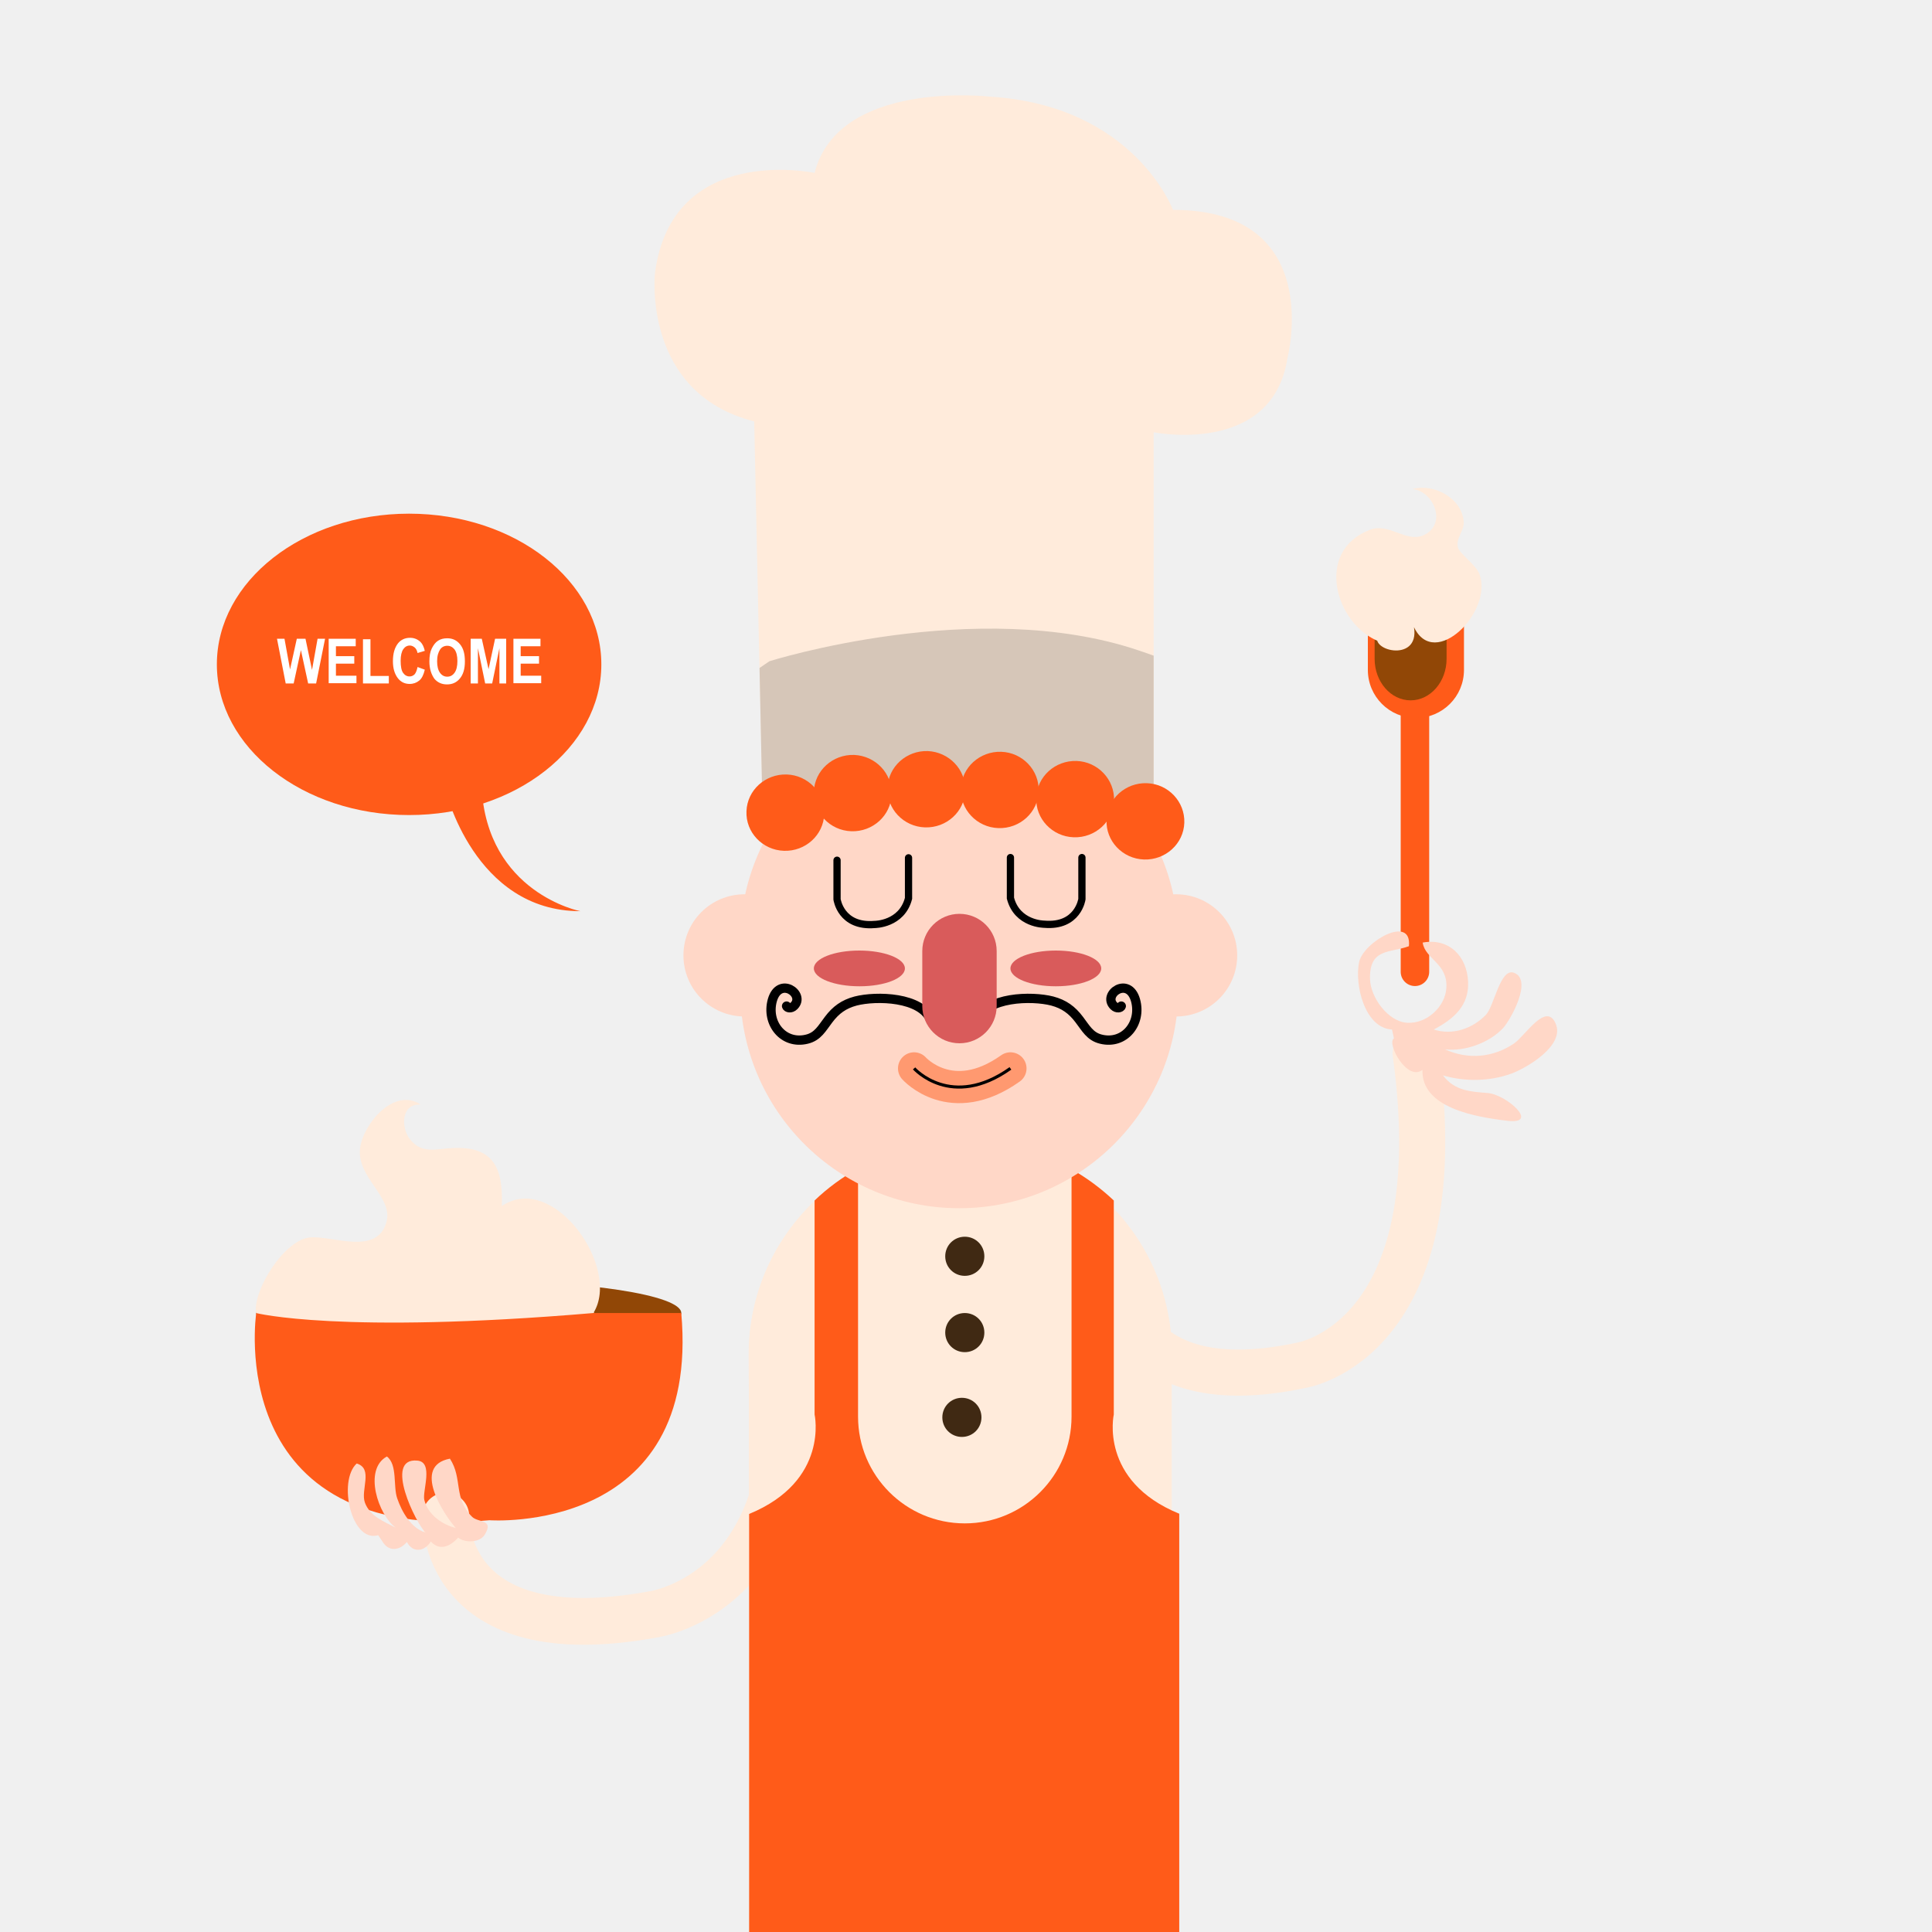
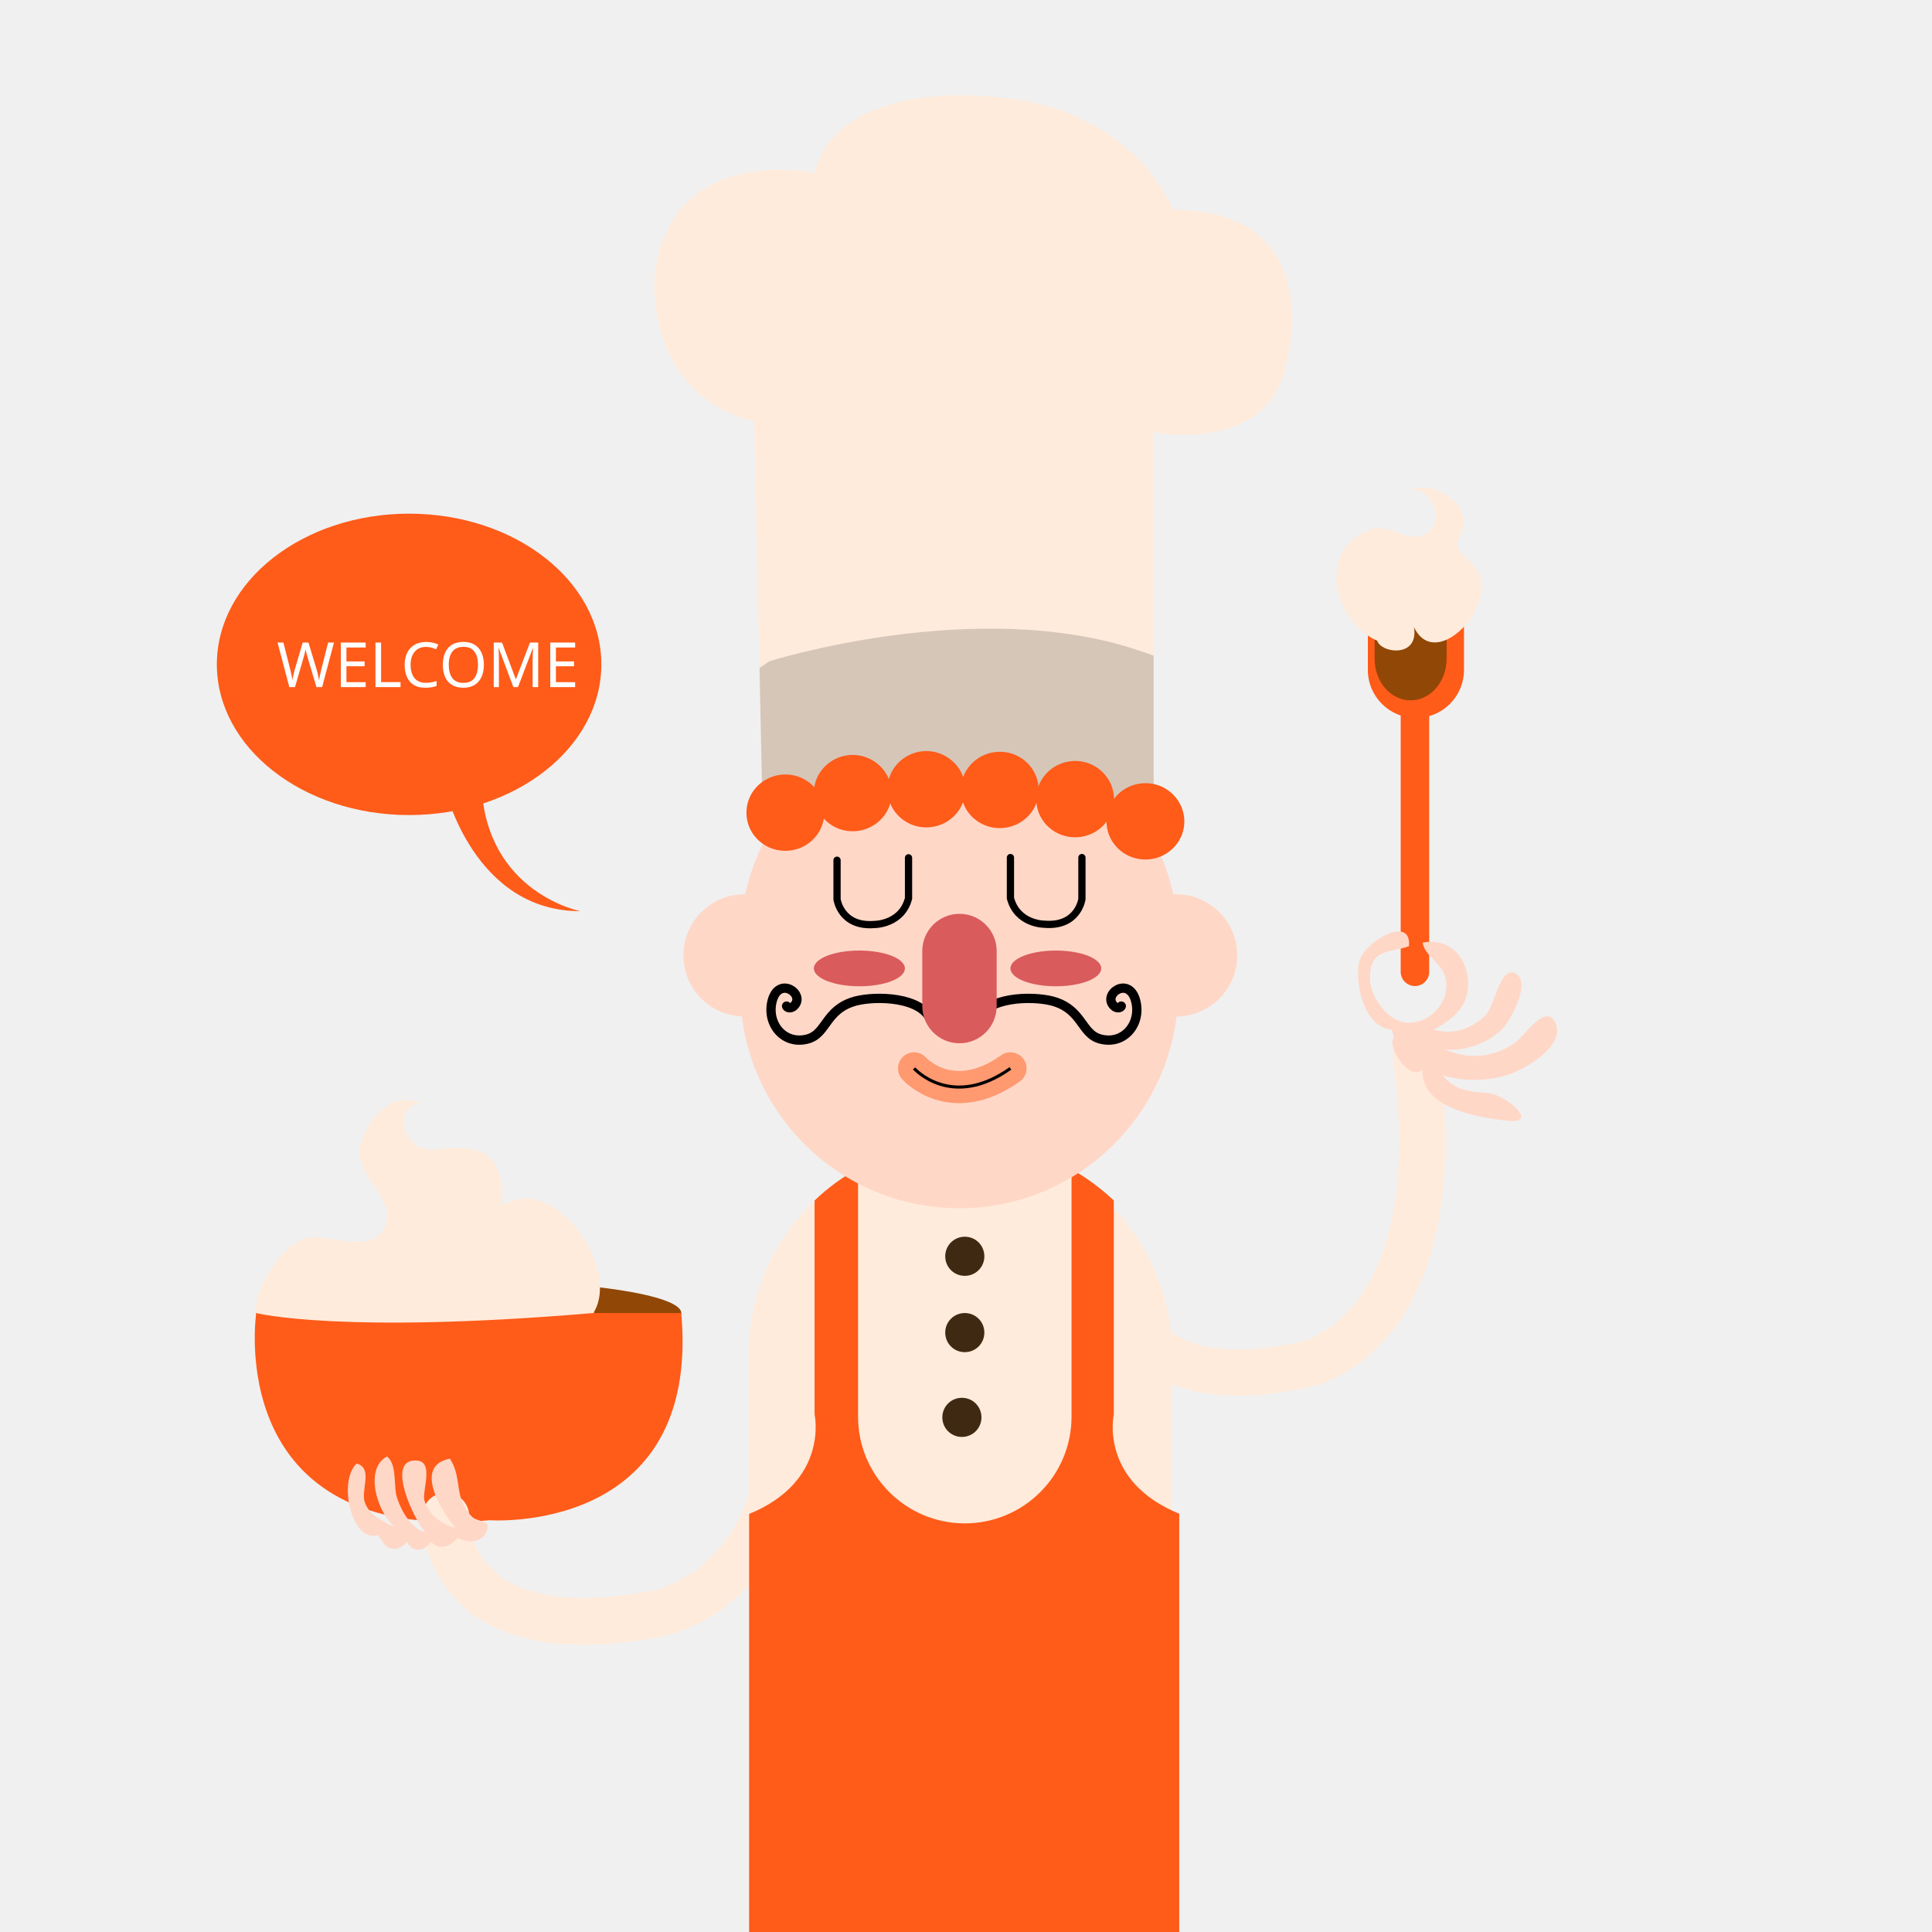
<svg xmlns="http://www.w3.org/2000/svg" version="1.1" id="OBJECTS" x="0px" y="0px" viewBox="0 0 800 800" style="enable-background:new 0 0 800 800;" xml:space="preserve">
  <style type="text/css">
	.st0{fill:#914706;}
	.st1{fill:#FF5B19;}
	.st2{fill:#FFEBDB;}
	.st3{fill:none;stroke:#FFEBDB;stroke-width:19.376;stroke-linecap:round;stroke-linejoin:round;stroke-miterlimit:10;}
	.st4{fill:none;stroke:#FFEBDB;stroke-width:19.081;stroke-linecap:round;stroke-linejoin:round;stroke-miterlimit:10;}
	.st5{fill:#402913;}
	.st6{fill:#FFD7C7;}
	.st7{fill:none;stroke:#FF9970;stroke-width:13.328;stroke-linecap:round;stroke-miterlimit:10;}
	.st8{fill:none;stroke:#000000;stroke-width:1.269;stroke-miterlimit:10;}
	.st9{fill:none;stroke:#000000;stroke-width:3.852;stroke-linecap:round;stroke-linejoin:round;stroke-miterlimit:10;}
	.st10{fill:#D95B5B;}
	.st11{fill:none;stroke:#000000;stroke-width:3;stroke-linecap:round;stroke-miterlimit:10;}
	.st12{fill:#D6C6B8;}
- 	.st13{fill:#FFFFFF;}
+ 	.st13{fill:none;}
+ 	.st14{fill:#FFFFFF;}
+ 	.st15{font-family:'FiraCode-SemiBold';}
+ 	.st16{font-size:25.813px;}
</style>
  <g>
    <ellipse class="st0" cx="194.1" cy="543.7" rx="88" ry="13.5" />
    <g>
      <path class="st1" d="M106.1,543.7c0,0-14.4,95.7,96.6,85.8c0,0,87.6,6.3,79.4-85.8H106.1z" />
      <path class="st2" d="M245.7,543.7C246.4,543.6,245.7,542.9,245.7,543.7c11.7-18.6-16.6-58.8-37.9-44.3c0.6-16.3-3.8-24.9-20.6-24    c-6.5,0.3-12.4,2.6-17.4-3.6c-3.9-4.8-3.7-15,4.4-14.4c-11-7.4-23.8,8-25.1,18c-1.5,12.3,13.9,20.2,10.9,30.7    c-4,14-22.4,5.4-31.7,6.3c-10.6,1-23.6,21.8-22.3,31.3C106.1,543.7,140.6,552.6,245.7,543.7z" />
    </g>
    <g>
      <path class="st1" d="M591.8,402.4c0,3.2-2.6,5.9-5.9,5.9l0,0c-3.2,0-5.9-2.6-5.9-5.9v-121c0-3.2,2.6-5.9,5.9-5.9l0,0    c3.2,0,5.9,2.6,5.9,5.9V402.4z" />
      <path class="st1" d="M606.2,277.4c0,11-8.9,19.9-19.9,19.9l0,0c-11,0-19.9-8.9-19.9-19.9v-20.8c0-11,8.9-19.9,19.9-19.9l0,0    c11,0,19.9,8.9,19.9,19.9V277.4z" />
      <path class="st0" d="M599,272.8c0,9.5-6.7,17.2-14.9,17.2l0,0c-8.2,0-14.9-7.7-14.9-17.2v-17.9c0-9.5,6.7-17.2,14.9-17.2l0,0    c8.2,0,14.9,7.7,14.9,17.2V272.8z" />
      <path class="st2" d="M571,265.6c-18-7-26.9-37.3-3.8-46.2c7.9-3.1,14.9,5.3,22.1,2.3c10-4.3,4.7-18.2-4.4-19.2    c8.7-2.4,20.4,3.6,21.2,13.5c0.3,3.8-3.4,6.8-2.4,10.7c0.7,2.6,7.4,7.1,8.9,11c5.8,15.4-18.5,40-27.1,22    c2.5,15.3-20.2,9.5-14.4,2.4" />
    </g>
    <g>
      <path class="st3" d="M184.6,627.8c0,0-2.1,56.8,85.8,40.7c0,0,69.9-9.3,51.9-121.2" />
      <path class="st4" d="M460.9,522c0,0-1.9,60.5,78.1,43.3c0,0,63.6-9.9,47.2-129.1" />
      <path class="st2" d="M472.7,745.1c0,48.4-26.9,35.5-75.3,35.5v9.7c-48.4,0-87.3,7.5-87.3-40.9V560.8c0-48.4,39.2-87.6,87.6-87.6    l0,0c48.4,0,87.6,39.2,87.6,87.6L472.7,745.1z" />
      <path class="st2" d="M485.2,757c0,48.4-38.4,18.3-86.8,18.3l-1.1,5.4c-48.4,0-86.2,23.9-86.2-24.4l-1.1-195.4    c0-48.4,39.2-87.6,87.6-87.6l0,0c48.4,0,87.6,39.2,87.6,87.6V757z" />
      <path class="st1" d="M461.2,585.7v-88.6c-5.3-5-11.2-9.4-17.6-13c0.1,1.1,0.1,2.1,0.1,3.2v99.3c0,24.4-19.8,44.2-44.2,44.2    c-24.4,0-44.2-19.8-44.2-44.2v-99.3c0-1.2,0.1-2.4,0.2-3.6c-6.6,3.7-12.8,8.2-18.2,13.4v88.6c0,0,6.2,27.5-27.1,41.2v174.2h178.1    V626.8C455,613.2,461.2,585.7,461.2,585.7z" />
      <path class="st5" d="M407.6,520.2c0,4.5-3.6,8.1-8.1,8.1c-4.5,0-8.1-3.6-8.1-8.1c0-4.5,3.6-8.1,8.1-8.1    C404,512.1,407.6,515.7,407.6,520.2z" />
      <path class="st5" d="M407.6,551.8c0,4.5-3.6,8.1-8.1,8.1c-4.5,0-8.1-3.6-8.1-8.1s3.6-8.1,8.1-8.1    C404,543.7,407.6,547.3,407.6,551.8z" />
      <path class="st5" d="M406.4,586.9c0,4.5-3.6,8.1-8.1,8.1c-4.5,0-8.1-3.6-8.1-8.1c0-4.5,3.6-8.1,8.1-8.1    C402.8,578.8,406.4,582.4,406.4,586.9z" />
      <path class="st6" d="M576.4,426.3c-11.4-0.6-15.6-18.8-13.6-28c1.9-8.4,21.9-19.8,20.6-6.5c-7.8,2.9-16.5,0.7-16.1,13.7    c0.2,7.5,7.5,17.6,15.4,18c8.2,0.5,15.8-6.8,16.2-14.4c0.7-10.2-8.8-11.9-9.8-18.8c11-2,18.3,5.7,18.8,16.1    c0.5,10-5.9,15.5-14.2,19.9c7.7,2.5,16-0.3,21.6-6.1c3.4-3.6,5.9-19.5,11.6-17.4c7.9,2.9-1.4,19.5-4.5,22.9    c-5.8,6.2-16,9.8-24.1,8.8c9.7,4.4,20,3.4,28.6-2.4c4.6-3.1,13.2-17.3,17.2-8.4c4.2,9.2-12,18.5-18.1,20.8    c-9,3.3-19.3,3.5-28.5,0.8c4.9,6.4,11.2,6.7,18.6,7.3c7.8,0.7,21.6,13.1,8.1,11.5c-13.5-1.6-35.7-5.4-35.2-21.1    c-6.3,5-15-11.1-11.8-13" />
      <path class="st6" d="M156.6,635.7c-11.1,3.3-16.8-22.4-8.9-29.7c7,2.1,1.5,11,3.4,16.2c2.1,5.7,7.9,7.8,12.8,10.4    c-7.2-5.1-13.6-24.1-3.7-29.5c4.5,3.4,2.5,12.4,4.3,17.4c1.9,5.5,5.7,12.3,11.7,14.1c-3.9-3.7-17.5-31.1-3.4-29.8    c6.9,0.6,2,12.6,2.9,16.3c1.5,6.1,7.4,10.2,13,11.6c-5.1-5.9-18.2-25.7-2.4-28.7c5.4,8.3,1.3,16.3,9.2,24.1    c2.6,2.5,9.2,0.9,5.2,7.4c-2,3.3-8.2,3.5-11,1.2c-3.3,3.7-7.7,5.6-11.3,1.6c-2.6,4.2-7.5,4.9-9.9,0.2c-3.1,3.7-7.7,4.1-10.2-0.3" />
    </g>
    <g>
      <path class="st6" d="M333.6,395.6c0,14-11.3,25.3-25.3,25.3c-14,0-25.3-11.3-25.3-25.3c0-14,11.3-25.3,25.3-25.3    C322.3,370.3,333.6,381.7,333.6,395.6z" />
      <path class="st6" d="M512.3,395.6c0,14-11.3,25.3-25.3,25.3c-14,0-25.3-11.3-25.3-25.3c0-14,11.3-25.3,25.3-25.3    C501,370.3,512.3,381.7,512.3,395.6z" />
      <path class="st6" d="M487.9,409.6c0,50.1-40.6,90.7-90.7,90.7l0,0c-50.1,0-90.7-40.6-90.7-90.7v-19.9c0-50.1,40.6-90.7,90.7-90.7    l0,0c50.1,0,90.7,40.6,90.7,90.7V409.6z" />
      <path class="st7" d="M378.5,442.4c0,0,15.4,17.4,39.9,0" />
      <path class="st8" d="M378.5,442.4c0,0,15.4,17.4,39.9,0" />
      <path class="st9" d="M385.5,422.6c-3.8-9.9-22.7-10.3-31.2-8.1c-4.9,1.3-8.2,3.7-11.2,7.7c-2.7,3.5-4.4,7-9,8.1    c-9.8,2.4-16.9-6.7-14.3-16.1c2.9-10.2,13.8-2.5,9,2.3c-1.3,1.3-2.9,0.8-3.1,0.1" />
      <path class="st9" d="M404.5,422.6c3.8-9.9,22.7-10.3,31.2-8.1c4.9,1.3,8.2,3.7,11.2,7.7c2.7,3.5,4.4,7,9,8.1    c9.8,2.4,16.9-6.7,14.3-16.1c-2.9-10.2-13.8-2.5-9,2.3c1.3,1.3,2.9,0.8,3.1,0.1" />
      <path class="st10" d="M412.7,416.6c0,8.5-6.9,15.4-15.4,15.4l0,0c-8.5,0-15.4-6.9-15.4-15.4v-22.8c0-8.5,6.9-15.4,15.4-15.4l0,0    c8.5,0,15.4,6.9,15.4,15.4V416.6z" />
      <path class="st11" d="M346.6,356.2v16.2c0,0,1.6,11.6,15.6,10.4c0,0,11.2,0,14-10.8v-16.8" />
      <path class="st11" d="M448,355.1v17.2c0,0-1.6,11.6-15.6,10.4c0,0-11.2,0-14-10.8v-16.8" />
      <path class="st10" d="M374.7,401c0,4.1-8.4,7.4-18.8,7.4S337,405.1,337,401s8.4-7.4,18.8-7.4S374.7,396.9,374.7,401z" />
      <ellipse class="st10" cx="437.2" cy="401" rx="18.8" ry="7.4" />
    </g>
    <g>
      <path class="st2" d="M316,343.3c0,0,76.8-28.9,161.7,0V179c0,0,49.1,9.9,55.4-30.7c0,0,16.1-61.4-47.4-61.4c0,0-16.1-43.3-76-46.9    c0,0-62.5-7.2-72.4,31.6c0,0-59-12.6-66.1,41.5c0,0-5.4,49.6,41.1,61.4l2.1,98.4L316,343.3z" />
      <path class="st12" d="M477.7,343.3v-71.8c-2-0.7-4.1-1.5-6.3-2.2c-67-22.6-152.8,4.5-152.8,4.5l-4.1,2.8l1.4,66.8    C316,343.3,392.8,314.4,477.7,343.3z" />
      <path class="st1" d="M341.3,337.1c-0.3,8.7-7.8,15.5-16.7,15.2c-8.9-0.3-15.9-7.7-15.5-16.4c0.3-8.7,7.8-15.5,16.7-15.2    C334.6,321,341.6,328.3,341.3,337.1z" />
      <path class="st1" d="M369.2,329c-0.3,8.7-7.8,15.5-16.7,15.2c-8.9-0.3-15.8-7.7-15.5-16.4c0.3-8.7,7.8-15.5,16.7-15.2    C362.6,313,369.5,320.3,369.2,329z" />
      <path class="st1" d="M399.7,327.4c-0.3,8.7-7.8,15.5-16.7,15.2c-8.9-0.3-15.9-7.7-15.5-16.4c0.3-8.7,7.8-15.5,16.7-15.2    C393,311.4,400,318.7,399.7,327.4z" />
      <path class="st1" d="M430.1,327.7c-0.3,8.7-7.8,15.5-16.7,15.2c-8.9-0.3-15.9-7.7-15.5-16.4c0.3-8.7,7.8-15.5,16.7-15.2    C423.4,311.6,430.4,318.9,430.1,327.7z" />
      <path class="st1" d="M461.3,331.5c-0.3,8.7-7.8,15.5-16.7,15.2c-8.9-0.3-15.9-7.7-15.5-16.4c0.3-8.7,7.8-15.5,16.7-15.2    C454.6,315.4,461.6,322.8,461.3,331.5z" />
      <path class="st1" d="M490.4,340.7c-0.3,8.7-7.8,15.5-16.7,15.2c-8.9-0.3-15.9-7.7-15.5-16.4c0.3-8.7,7.8-15.5,16.7-15.2    C483.8,324.6,490.7,332,490.4,340.7z" />
    </g>
  </g>
  <g>
    <ellipse class="st1" cx="169.4" cy="275.1" rx="79.6" ry="62.4" />
    <path class="st1" d="M184.4,326.8c0,0,11.8,50.5,55.9,50.5c0,0-38.7-7.5-40.9-51.6" />
  </g>
-   <g>
-     <path class="st13" d="M118.3,283l-3.6-18.5h3.1l2.3,12.7l2.8-12.7h3.6l2.7,12.9l2.3-12.9h3.1l-3.7,18.5h-3.3l-3-13.8l-3,13.8H118.3   z" />
-     <path class="st13" d="M136.1,283v-18.5h11.2v3.1h-8.2v4.1h7.6v3.1h-7.6v5h8.5v3.1H136.1z" />
-     <path class="st13" d="M150.3,283v-18.3h3.1v15.2h7.6v3.1H150.3z" />
-     <path class="st13" d="M172.9,276.2l3,1.1c-0.5,2.1-1.2,3.6-2.3,4.5s-2.4,1.4-4,1.4c-2,0-3.6-0.8-4.8-2.3c-1.4-1.8-2.1-4.1-2.1-7.1   c0-3.2,0.7-5.6,2.1-7.4c1.2-1.5,2.9-2.3,5-2.3c1.7,0,3.1,0.6,4.3,1.7c0.8,0.8,1.4,2,1.8,3.7l-3,0.9c-0.2-1-0.6-1.8-1.2-2.3   s-1.3-0.8-2-0.8c-1.1,0-2,0.5-2.7,1.5c-0.7,1-1.1,2.6-1.1,4.8c0,2.3,0.3,4,1,5c0.7,1,1.6,1.5,2.7,1.5c0.8,0,1.5-0.3,2.1-0.9   C172.2,278.6,172.6,277.6,172.9,276.2z" />
-     <path class="st13" d="M177.8,273.9c0-2.2,0.3-4,1-5.4c0.7-1.4,1.5-2.5,2.6-3.2s2.3-1,3.8-1c2.2,0,3.9,0.8,5.3,2.5   c1.4,1.7,2,4,2,7.1c0,3.1-0.7,5.5-2.2,7.2c-1.3,1.5-3,2.3-5.2,2.3c-2.2,0-3.9-0.8-5.2-2.3C178.6,279.3,177.8,276.9,177.8,273.9z    M181,273.8c0,2.1,0.4,3.7,1.2,4.8c0.8,1.1,1.8,1.6,3,1.6c1.2,0,2.2-0.5,3-1.6c0.8-1.1,1.2-2.7,1.2-4.9c0-2.1-0.4-3.7-1.2-4.8   c-0.8-1-1.8-1.5-3-1.5c-1.2,0-2.3,0.5-3,1.6S181,271.6,181,273.8z" />
-     <path class="st13" d="M194.9,283v-18.5h4.6l2.8,12.6l2.7-12.6h4.6V283h-2.8v-14.6l-3,14.6h-2.9l-3-14.6V283H194.9z" />
-     <path class="st13" d="M212.6,283v-18.5h11.2v3.1h-8.2v4.1h7.6v3.1h-7.6v5h8.5v3.1H212.6z" />
-   </g>
+   <rect x="114.6" y="264.5" class="st13" width="117" height="39.1" />
+   <text transform="matrix(1 0 0 1 114.6193 284.5148)" class="st14 st15 st16">WELCOME</text>
</svg>
